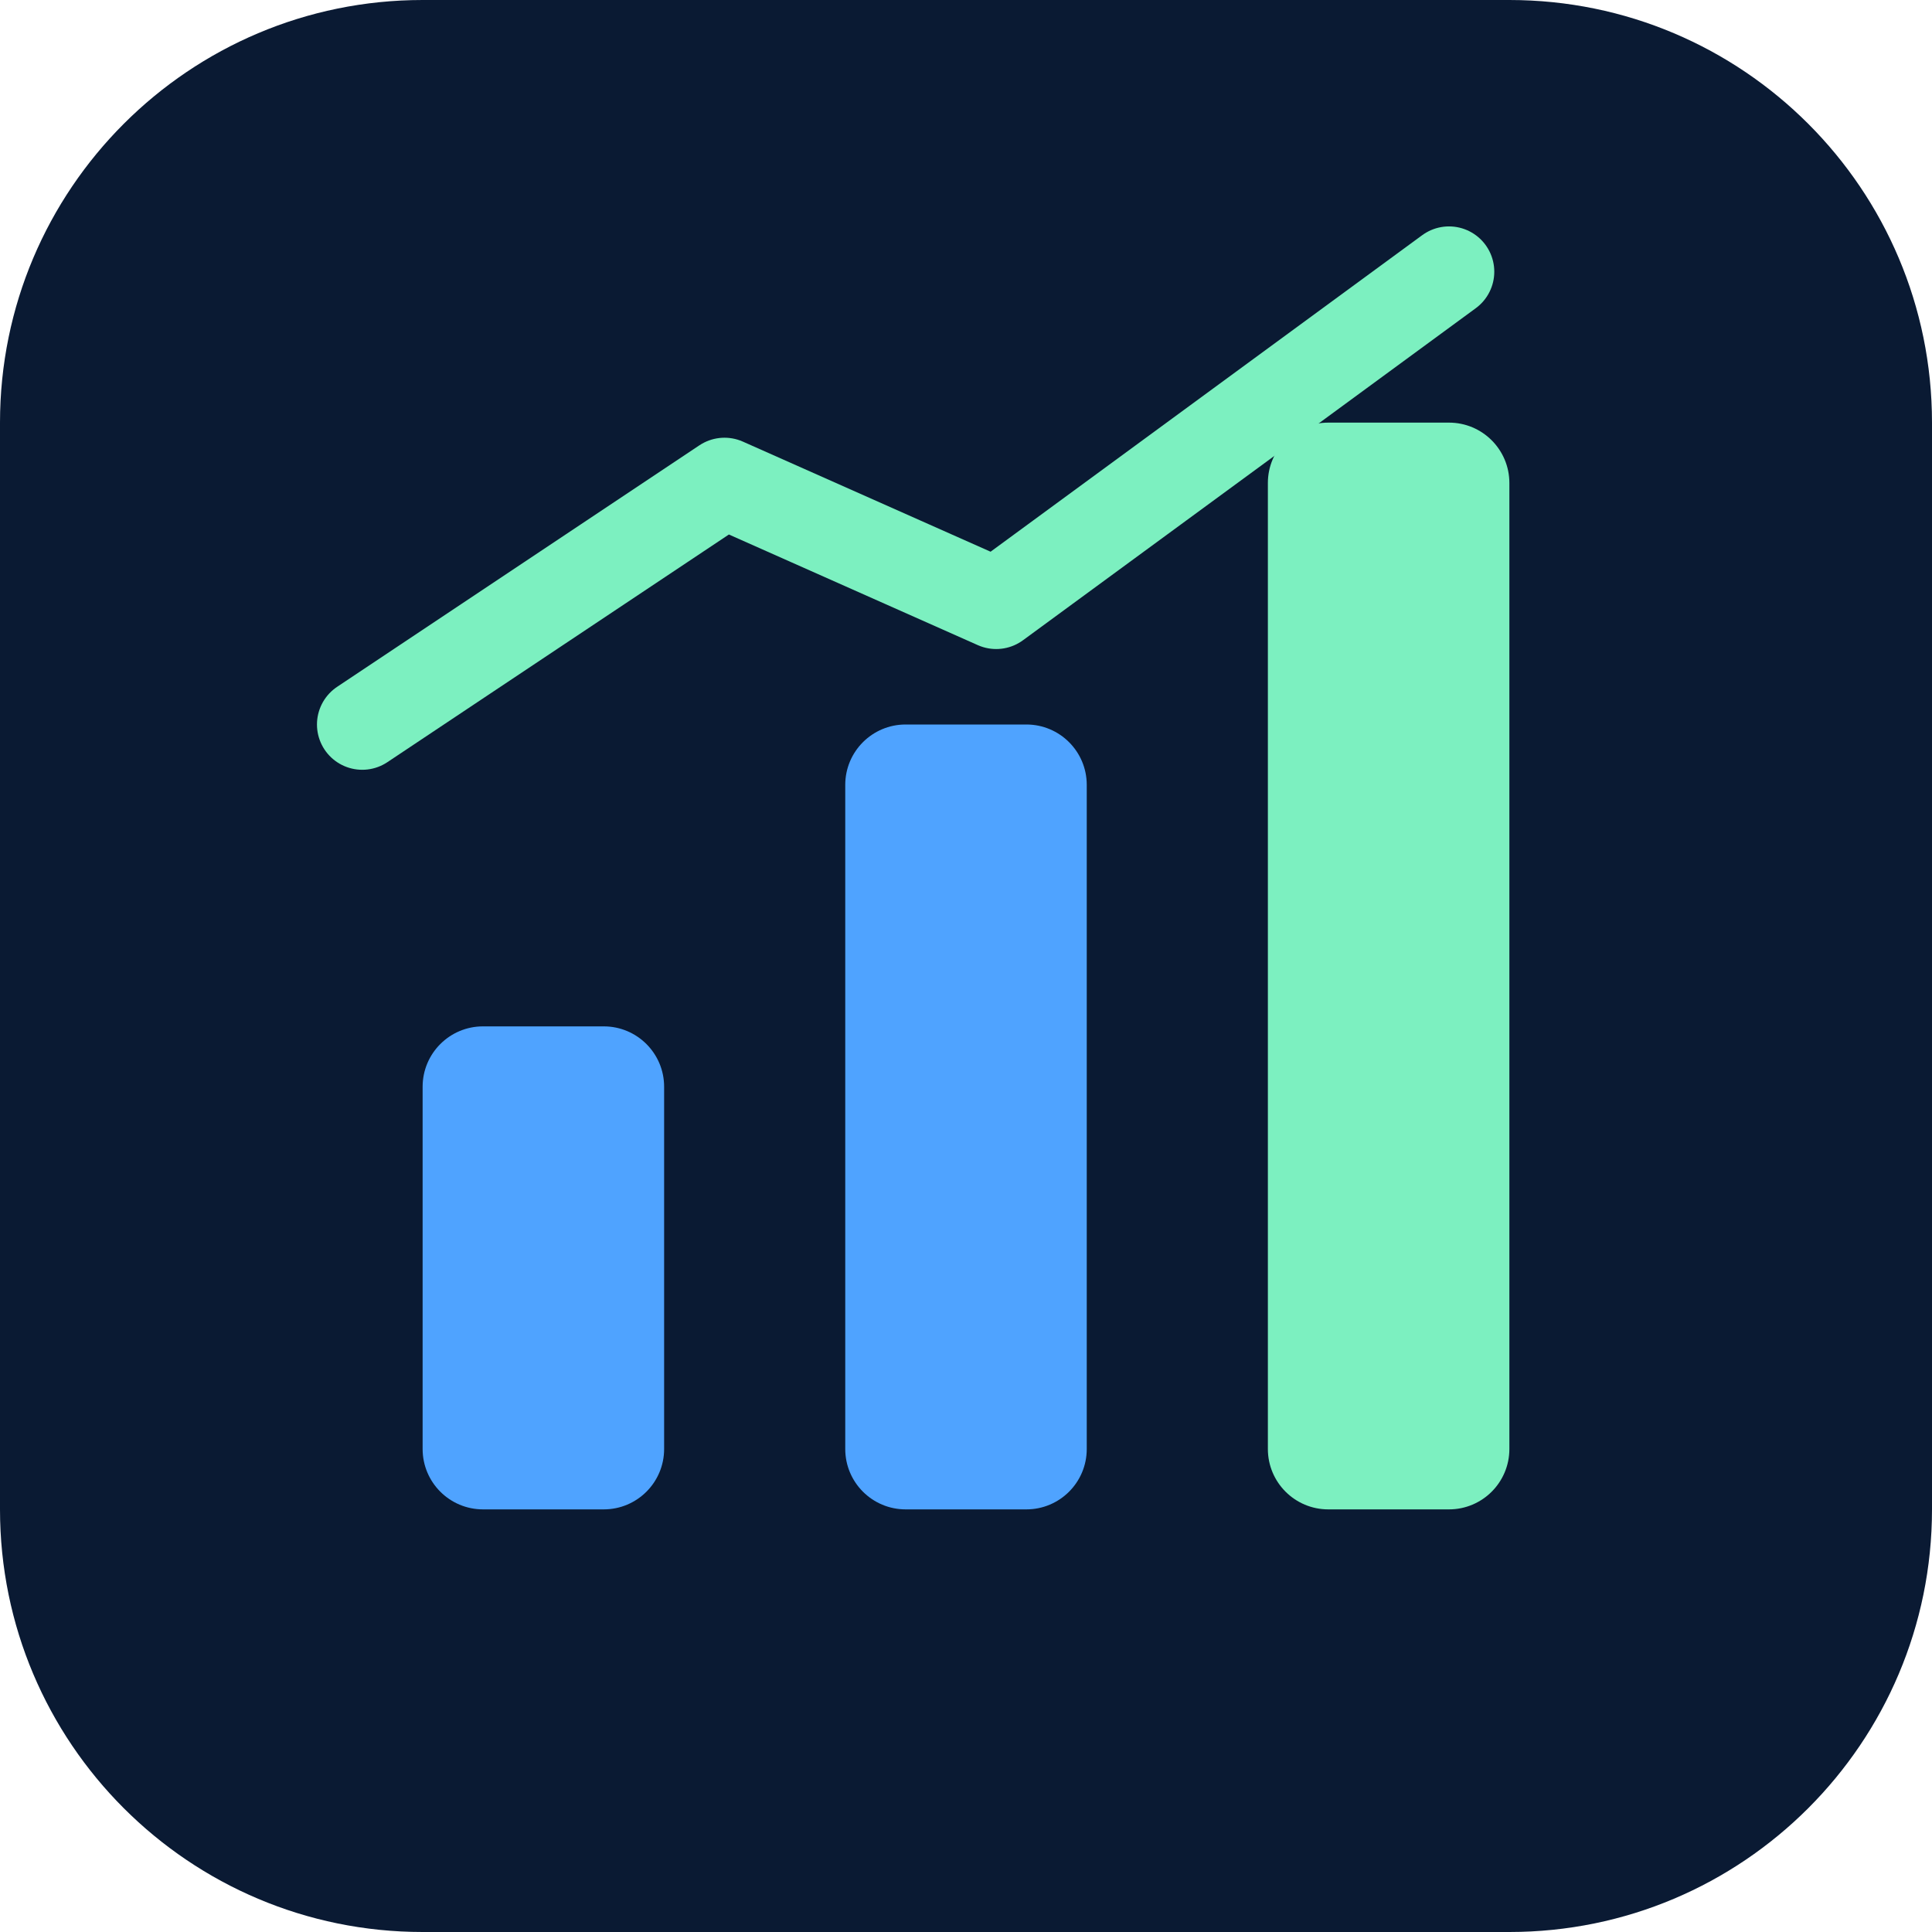
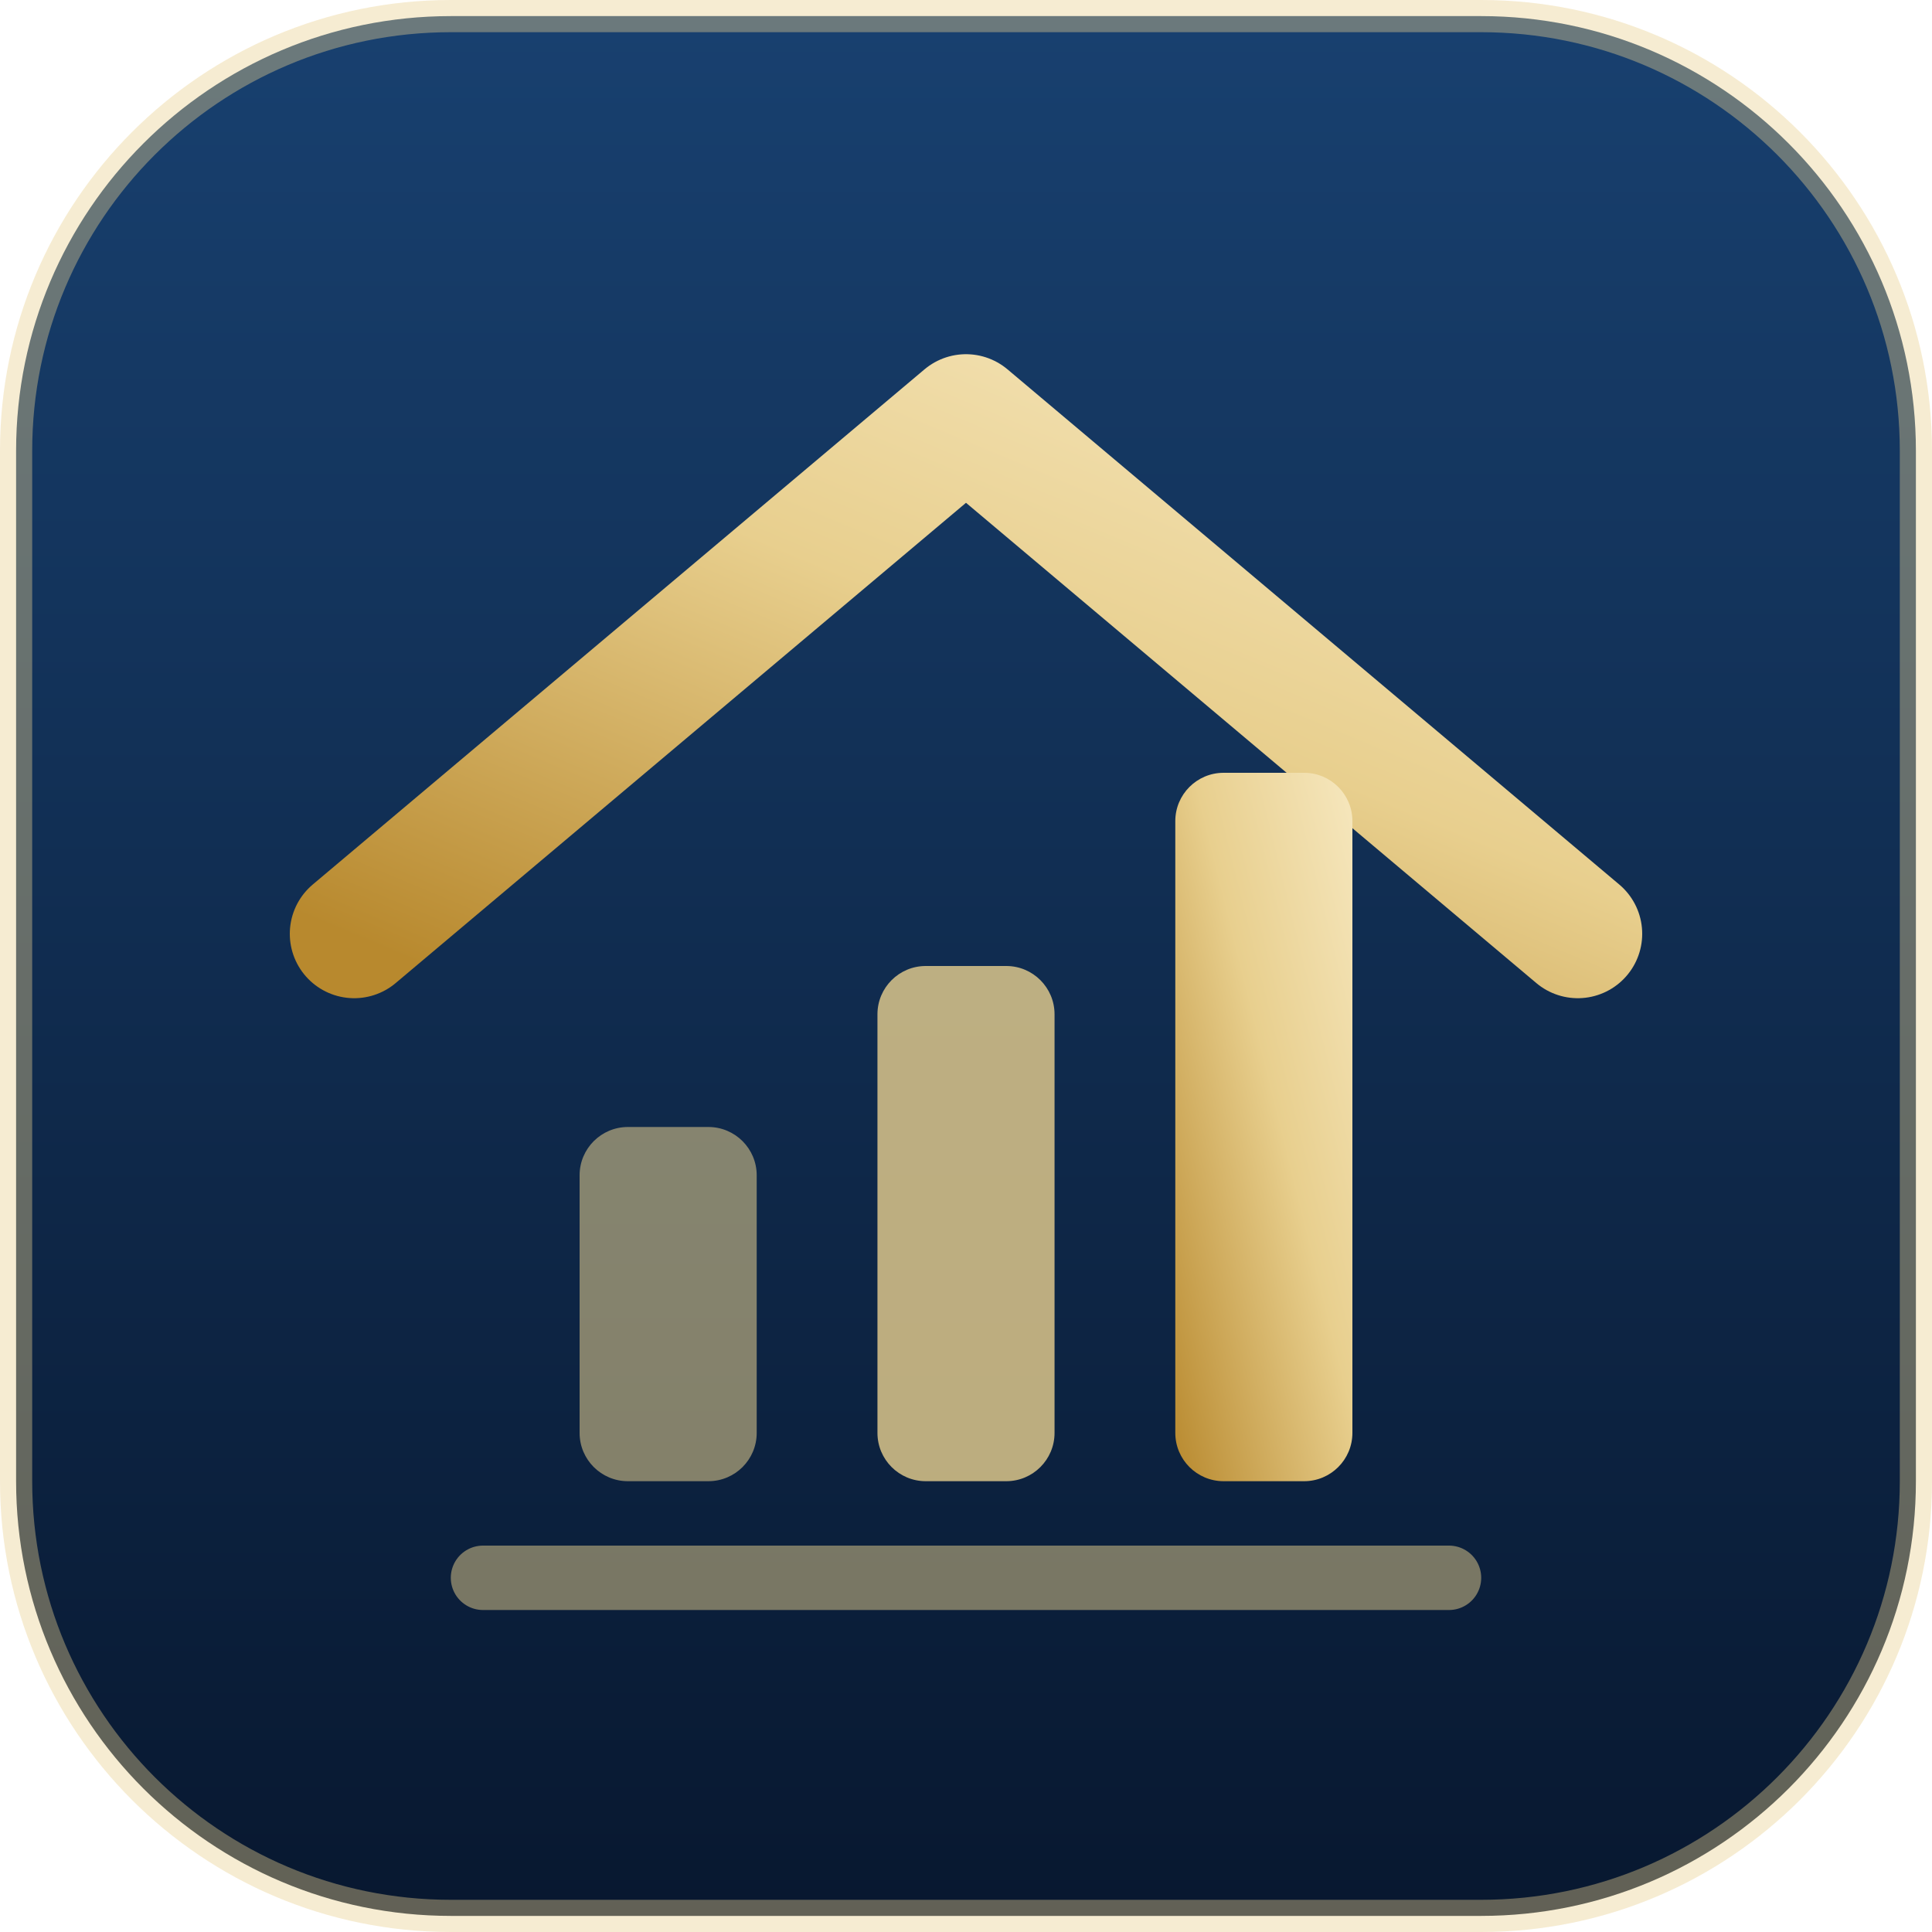
- <svg xmlns="http://www.w3.org/2000/svg" viewBox="0 0 64 64">
-   <rect width="64" height="64" rx="14" fill="#0A1A33" />
-   <rect x="14" y="34" width="8" height="16" rx="2" fill="#4FA3FF" />
-   <rect x="28" y="24" width="8" height="26" rx="2" fill="#4FA3FF" />
-   <rect x="42" y="14" width="8" height="36" rx="2" fill="#7CF0C0" />
-   <path d="M12 24 L24 16 L33 20 L48 9" fill="none" stroke="#7CF0C0" stroke-width="3" stroke-linecap="round" stroke-linejoin="round" />
+ <svg xmlns="http://www.w3.org/2000/svg" viewBox="0 0 120 120">
+   <defs>
+     <linearGradient id="dpg" x1="0" y1="1" x2="1" y2="0">
+       <stop offset="0" stop-color="#B8892E" />
+       <stop offset=".55" stop-color="#E8CF8E" />
+       <stop offset="1" stop-color="#F6E7BE" />
+     </linearGradient>
+     <linearGradient id="dpn" x1="0" y1="0" x2="0" y2="1">
+       <stop offset="0" stop-color="#18406F" />
+       <stop offset="1" stop-color="#081830" />
+     </linearGradient>
+   </defs>
+   <rect x="1" y="1" width="118" height="118" rx="27" fill="url(#dpn)" stroke="#E8CF8E" stroke-opacity=".4" stroke-width="2" />
+   <path d="M22 58 L60 26 L98 58" fill="none" stroke="url(#dpg)" stroke-width="8" stroke-linecap="round" stroke-linejoin="round" />
+   <rect x="36" y="70" width="11" height="22" rx="3" fill="#E8CF8E" opacity=".55" />
+   <rect x="54.5" y="60" width="11" height="32" rx="3" fill="#E8CF8E" opacity=".8" />
+   <rect x="73" y="48" width="11" height="44" rx="3" fill="url(#dpg)" />
+   <path d="M30 98 H90" stroke="#E8CF8E" stroke-width="4" stroke-linecap="round" opacity=".5" />
</svg>
